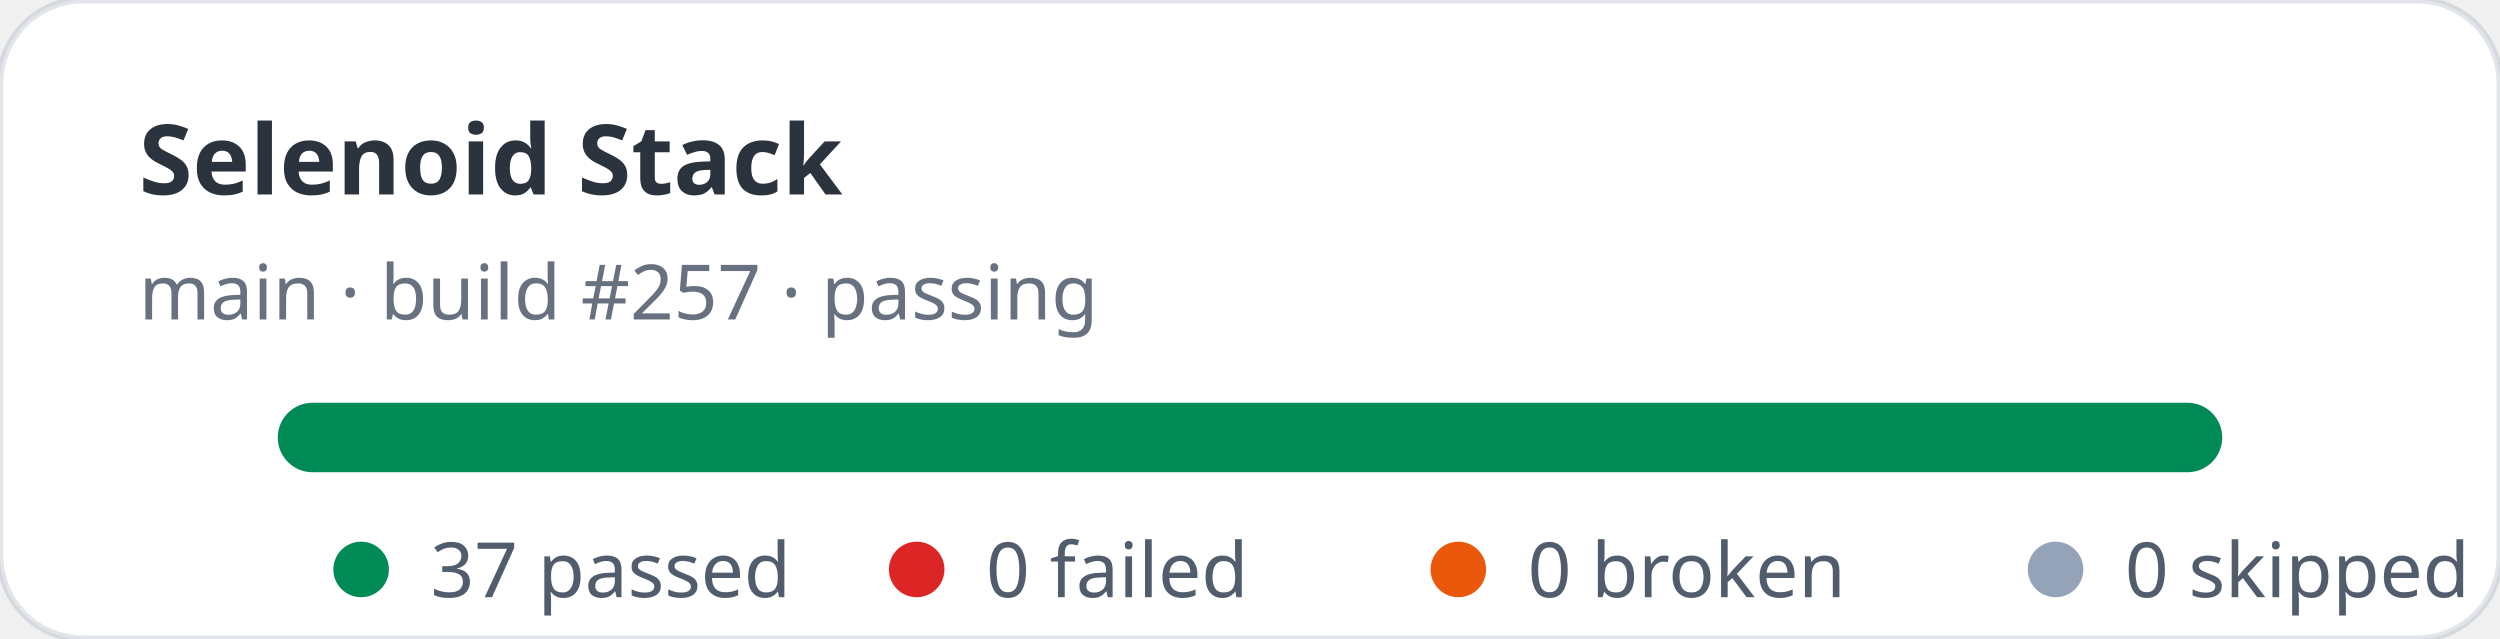
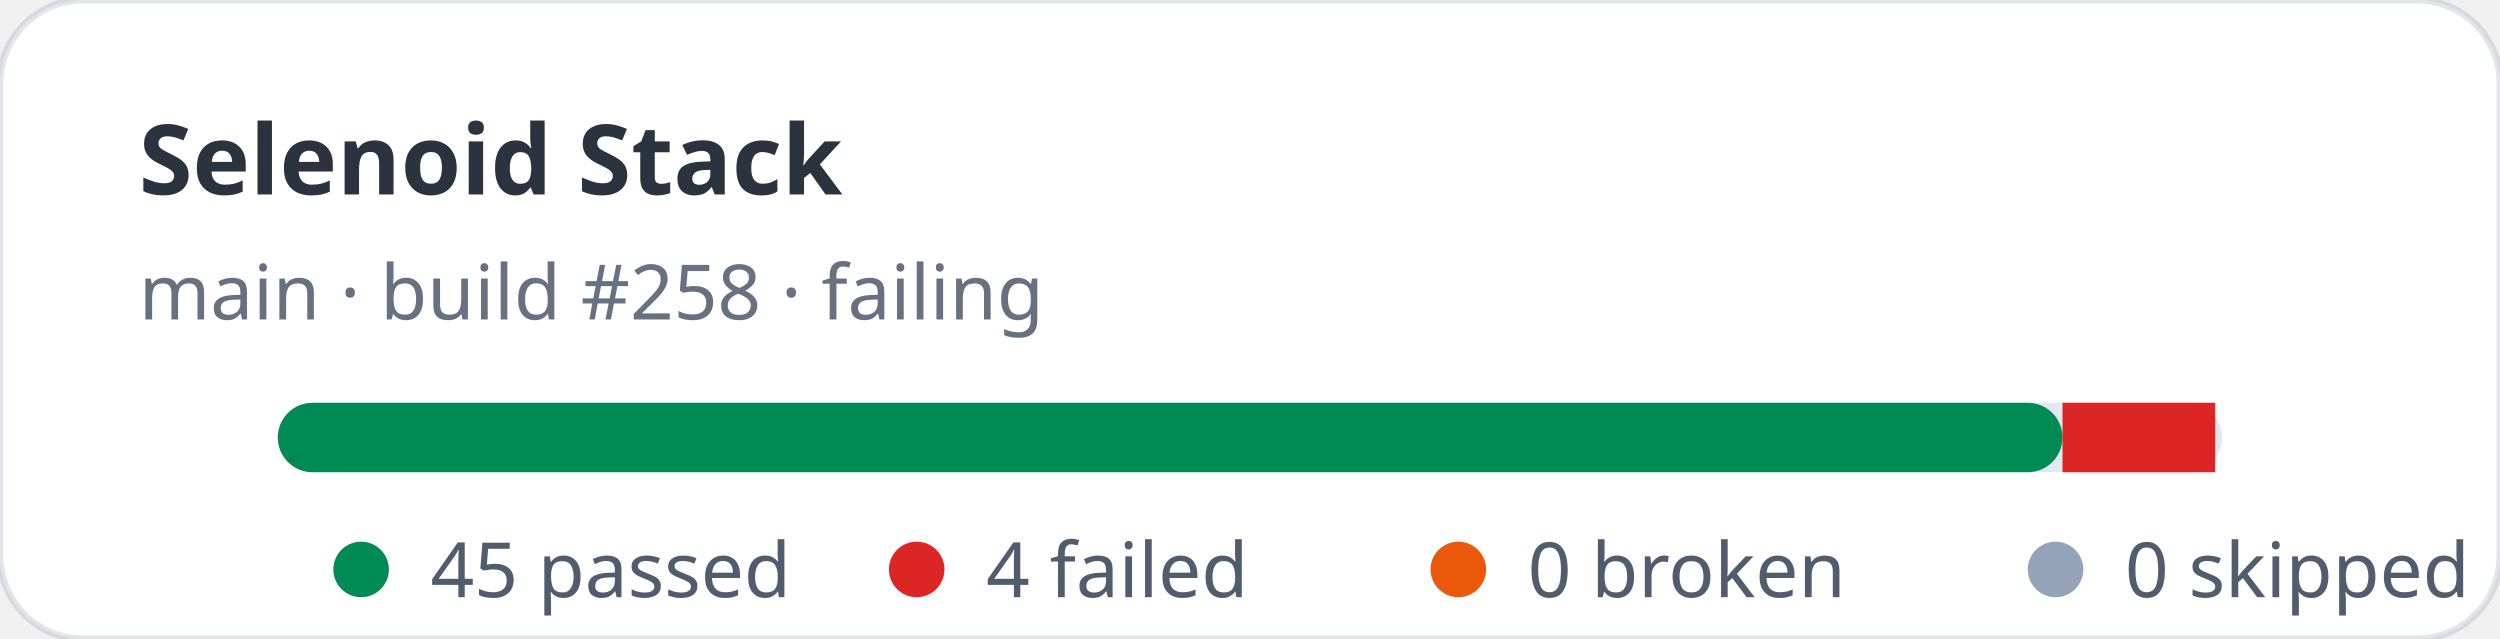
- <svg xmlns="http://www.w3.org/2000/svg" width="360" height="92" viewBox="0 0 360 92" role="img" aria-label="Selenoid Stack stats: 37 passed, 0 failed">
+ <svg xmlns="http://www.w3.org/2000/svg" width="360" height="92" viewBox="0 0 360 92" role="img" aria-label="Selenoid Stack stats: 45 passed, 4 failed">
  <rect width="360" height="92" rx="12" fill="#ffffff" stroke="rgba(11,48,86,0.12)" />
  <text x="20" y="28" fill="rgba(1,10,24,0.83)" font-family="ui-sans-serif,system-ui,sans-serif" font-size="14" font-weight="700">Selenoid Stack</text>
-   <text x="20" y="46" fill="rgba(2,19,44,0.6)" font-family="ui-sans-serif,system-ui,sans-serif" font-size="11">main · build #257 · passing</text>
+   <text x="20" y="46" fill="rgba(2,19,44,0.6)" font-family="ui-sans-serif,system-ui,sans-serif" font-size="11">main · build #258 · failing</text>
  <rect x="40" y="58" width="280" height="10" rx="5" fill="#e2e8f0" />
-   <rect x="40" y="58" width="280" height="10" rx="5" fill="#008a56" />
+   <rect x="40" y="58" width="257" height="10" rx="5" fill="#008a56" />
+   <rect x="297" y="58" width="22" height="10" fill="#dc2626" />
  <g font-family="ui-sans-serif,system-ui,sans-serif" font-size="11" fill="rgba(1,18,40,0.68)">
    <circle cx="52" cy="82" r="4" fill="#008a56" />
-     <text x="62" y="86">37 passed</text>
+     <text x="62" y="86">45 passed</text>
    <circle cx="132" cy="82" r="4" fill="#dc2626" />
-     <text x="142" y="86">0 failed</text>
+     <text x="142" y="86">4 failed</text>
    <circle cx="210" cy="82" r="4" fill="#ea580c" />
    <text x="220" y="86">0 broken</text>
    <circle cx="296" cy="82" r="4" fill="#94a3b8" />
    <text x="306" y="86">0 skipped</text>
  </g>
</svg>
